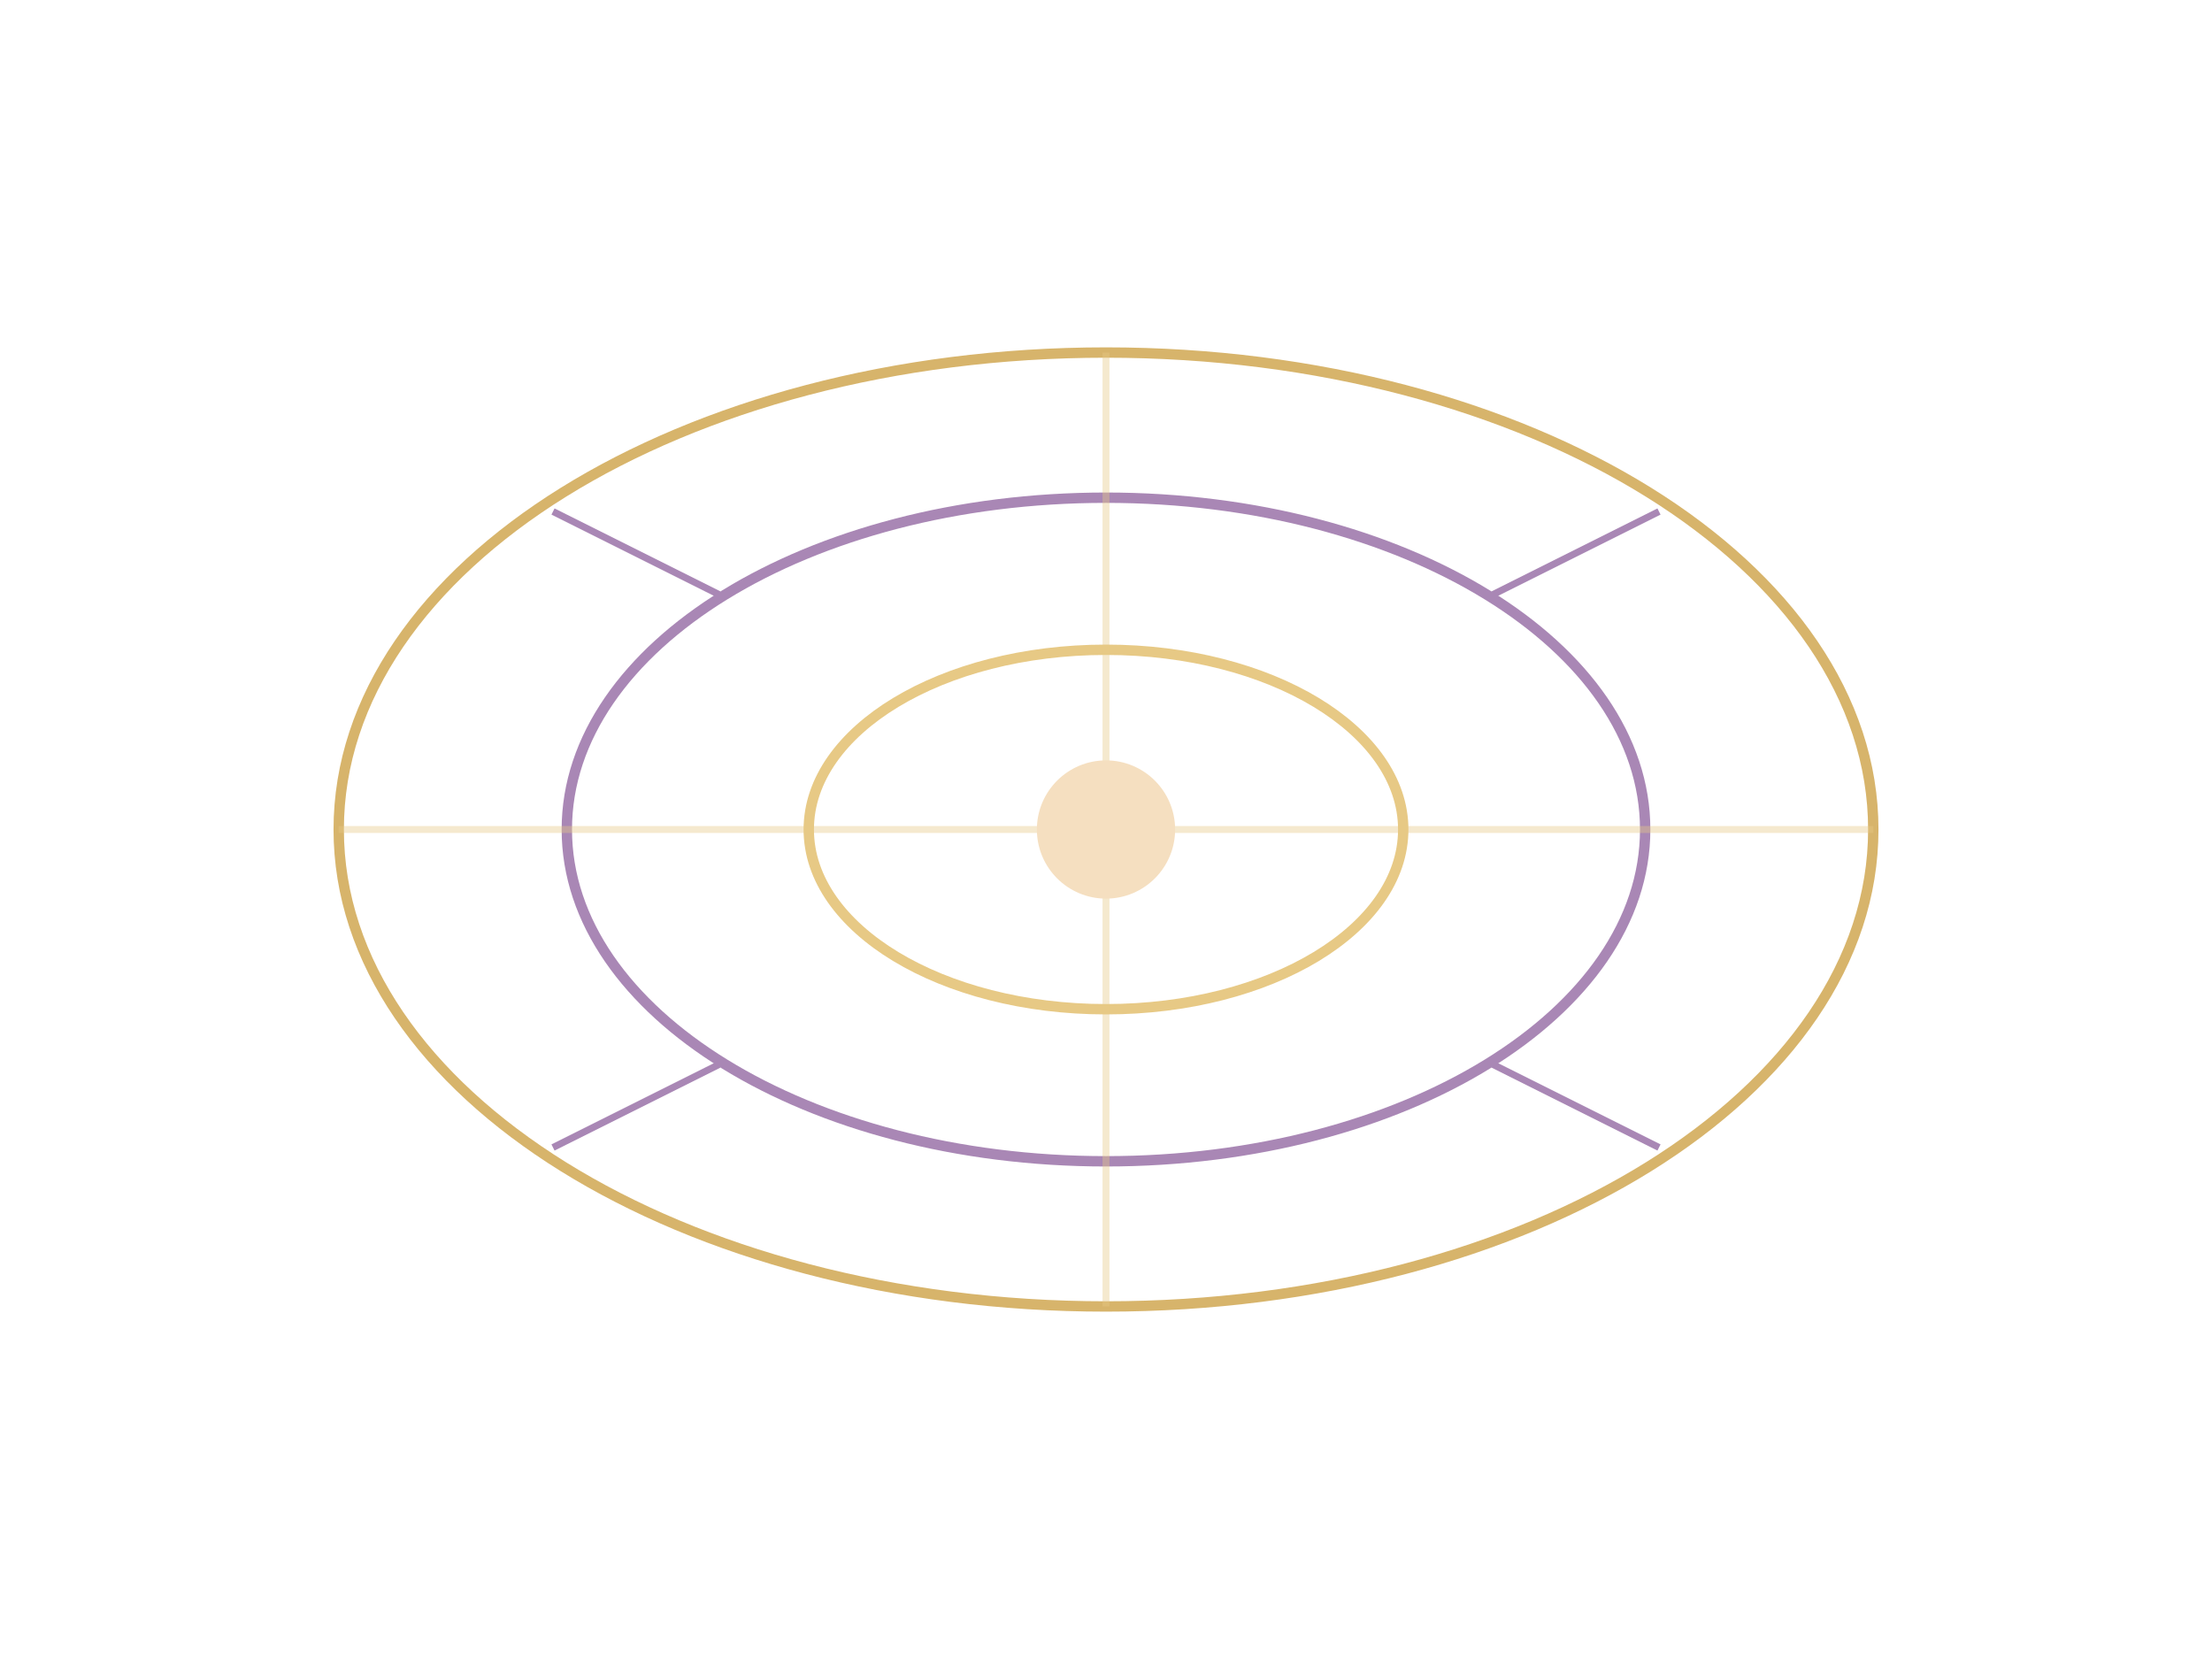
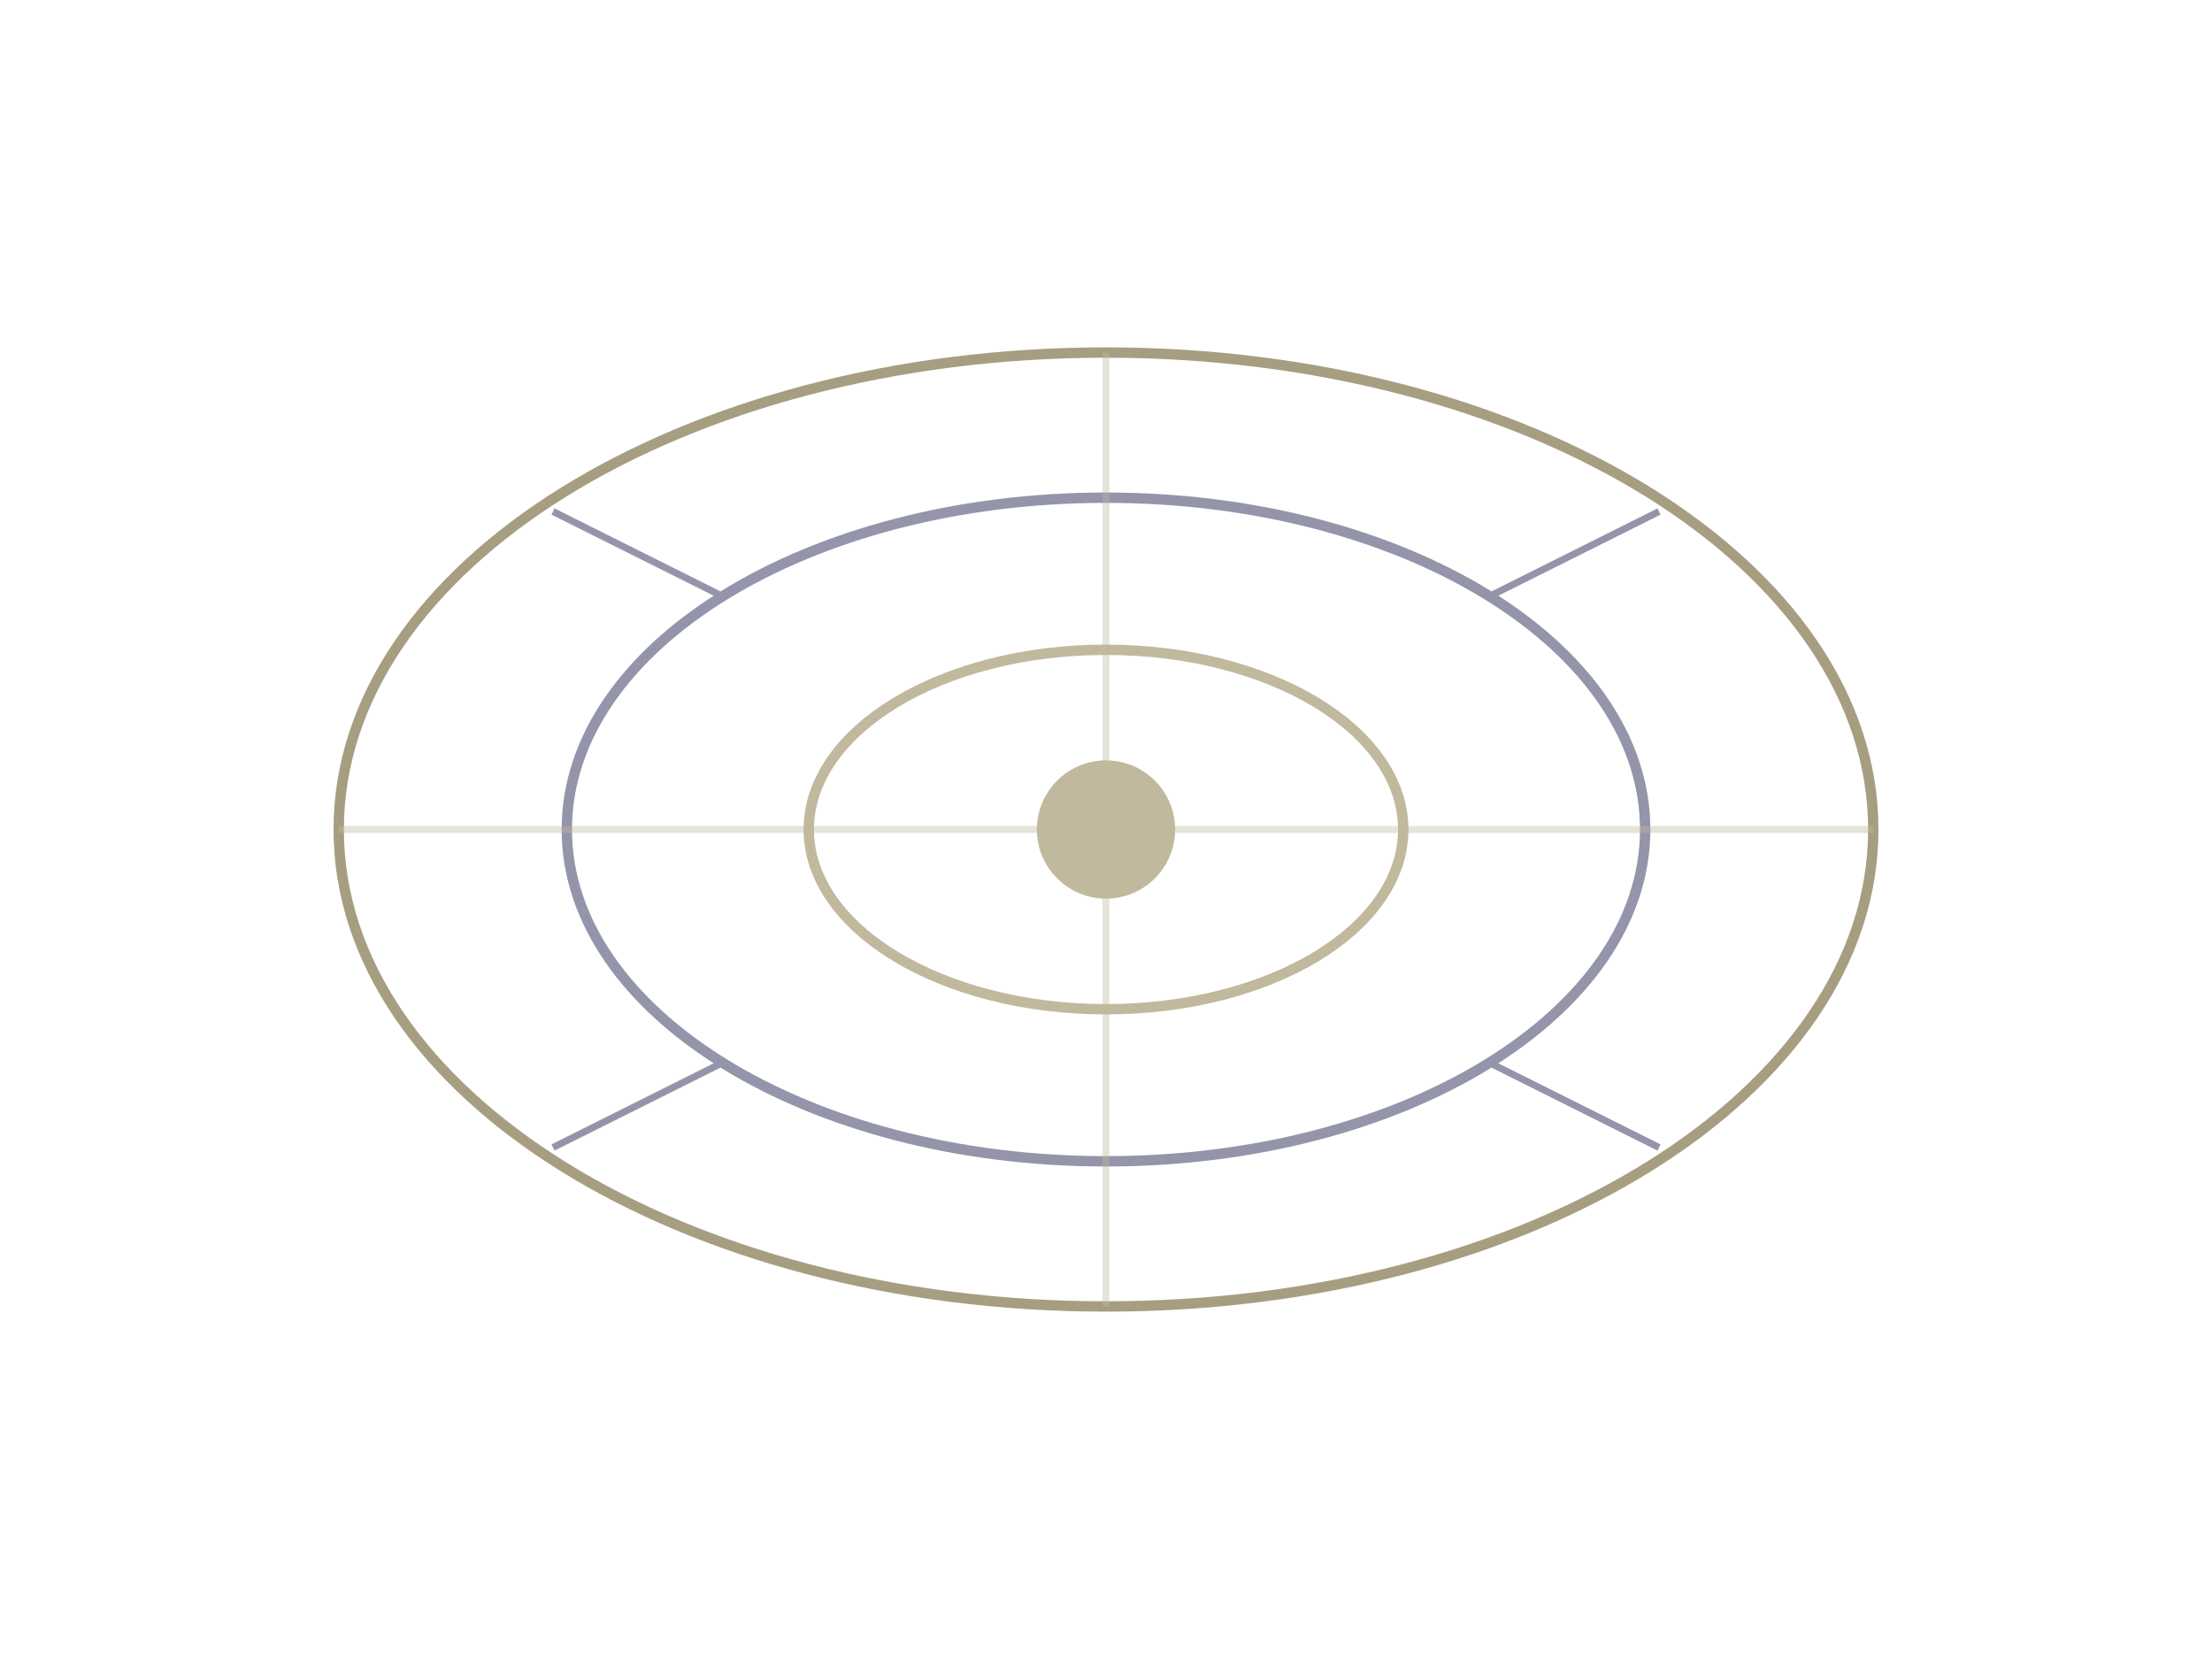
<svg xmlns="http://www.w3.org/2000/svg" viewBox="0 0 320 240" fill="none">
-   <ellipse cx="160" cy="120" rx="111" ry="69" stroke="#D7B46B" stroke-width="1.5" />
-   <ellipse cx="160" cy="120" rx="78" ry="48" stroke="#A987B5" stroke-width="1.5" />
-   <ellipse cx="160" cy="120" rx="43" ry="26" stroke="#E7C985" stroke-width="1.5" />
-   <path d="M49 120h222M160 51v138" stroke="#E7C985" stroke-opacity=".4" />
-   <circle cx="160" cy="120" r="10" fill="#F5DFC0" />
-   <path d="m80 74 24 12M240 166l-24-12M240 74l-24 12M80 166l24-12" stroke="#A987B5" />
+   <ellipse cx="160" cy="120" rx="111" ry="69" stroke="#A79E81" stroke-width="1.5" />
+   <ellipse cx="160" cy="120" rx="78" ry="48" stroke="#9494AA" stroke-width="1.5" />
+   <ellipse cx="160" cy="120" rx="43" ry="26" stroke="#C0B99D" stroke-width="1.5" />
+   <path d="M49 120h222M160 51v138" stroke="#C0B99D" stroke-opacity=".4" />
+   <circle cx="160" cy="120" r="10" fill="#C0B99D" />
+   <path d="m80 74 24 12M240 166l-24-12M240 74l-24 12M80 166l24-12" stroke="#9494AA" />
</svg>
